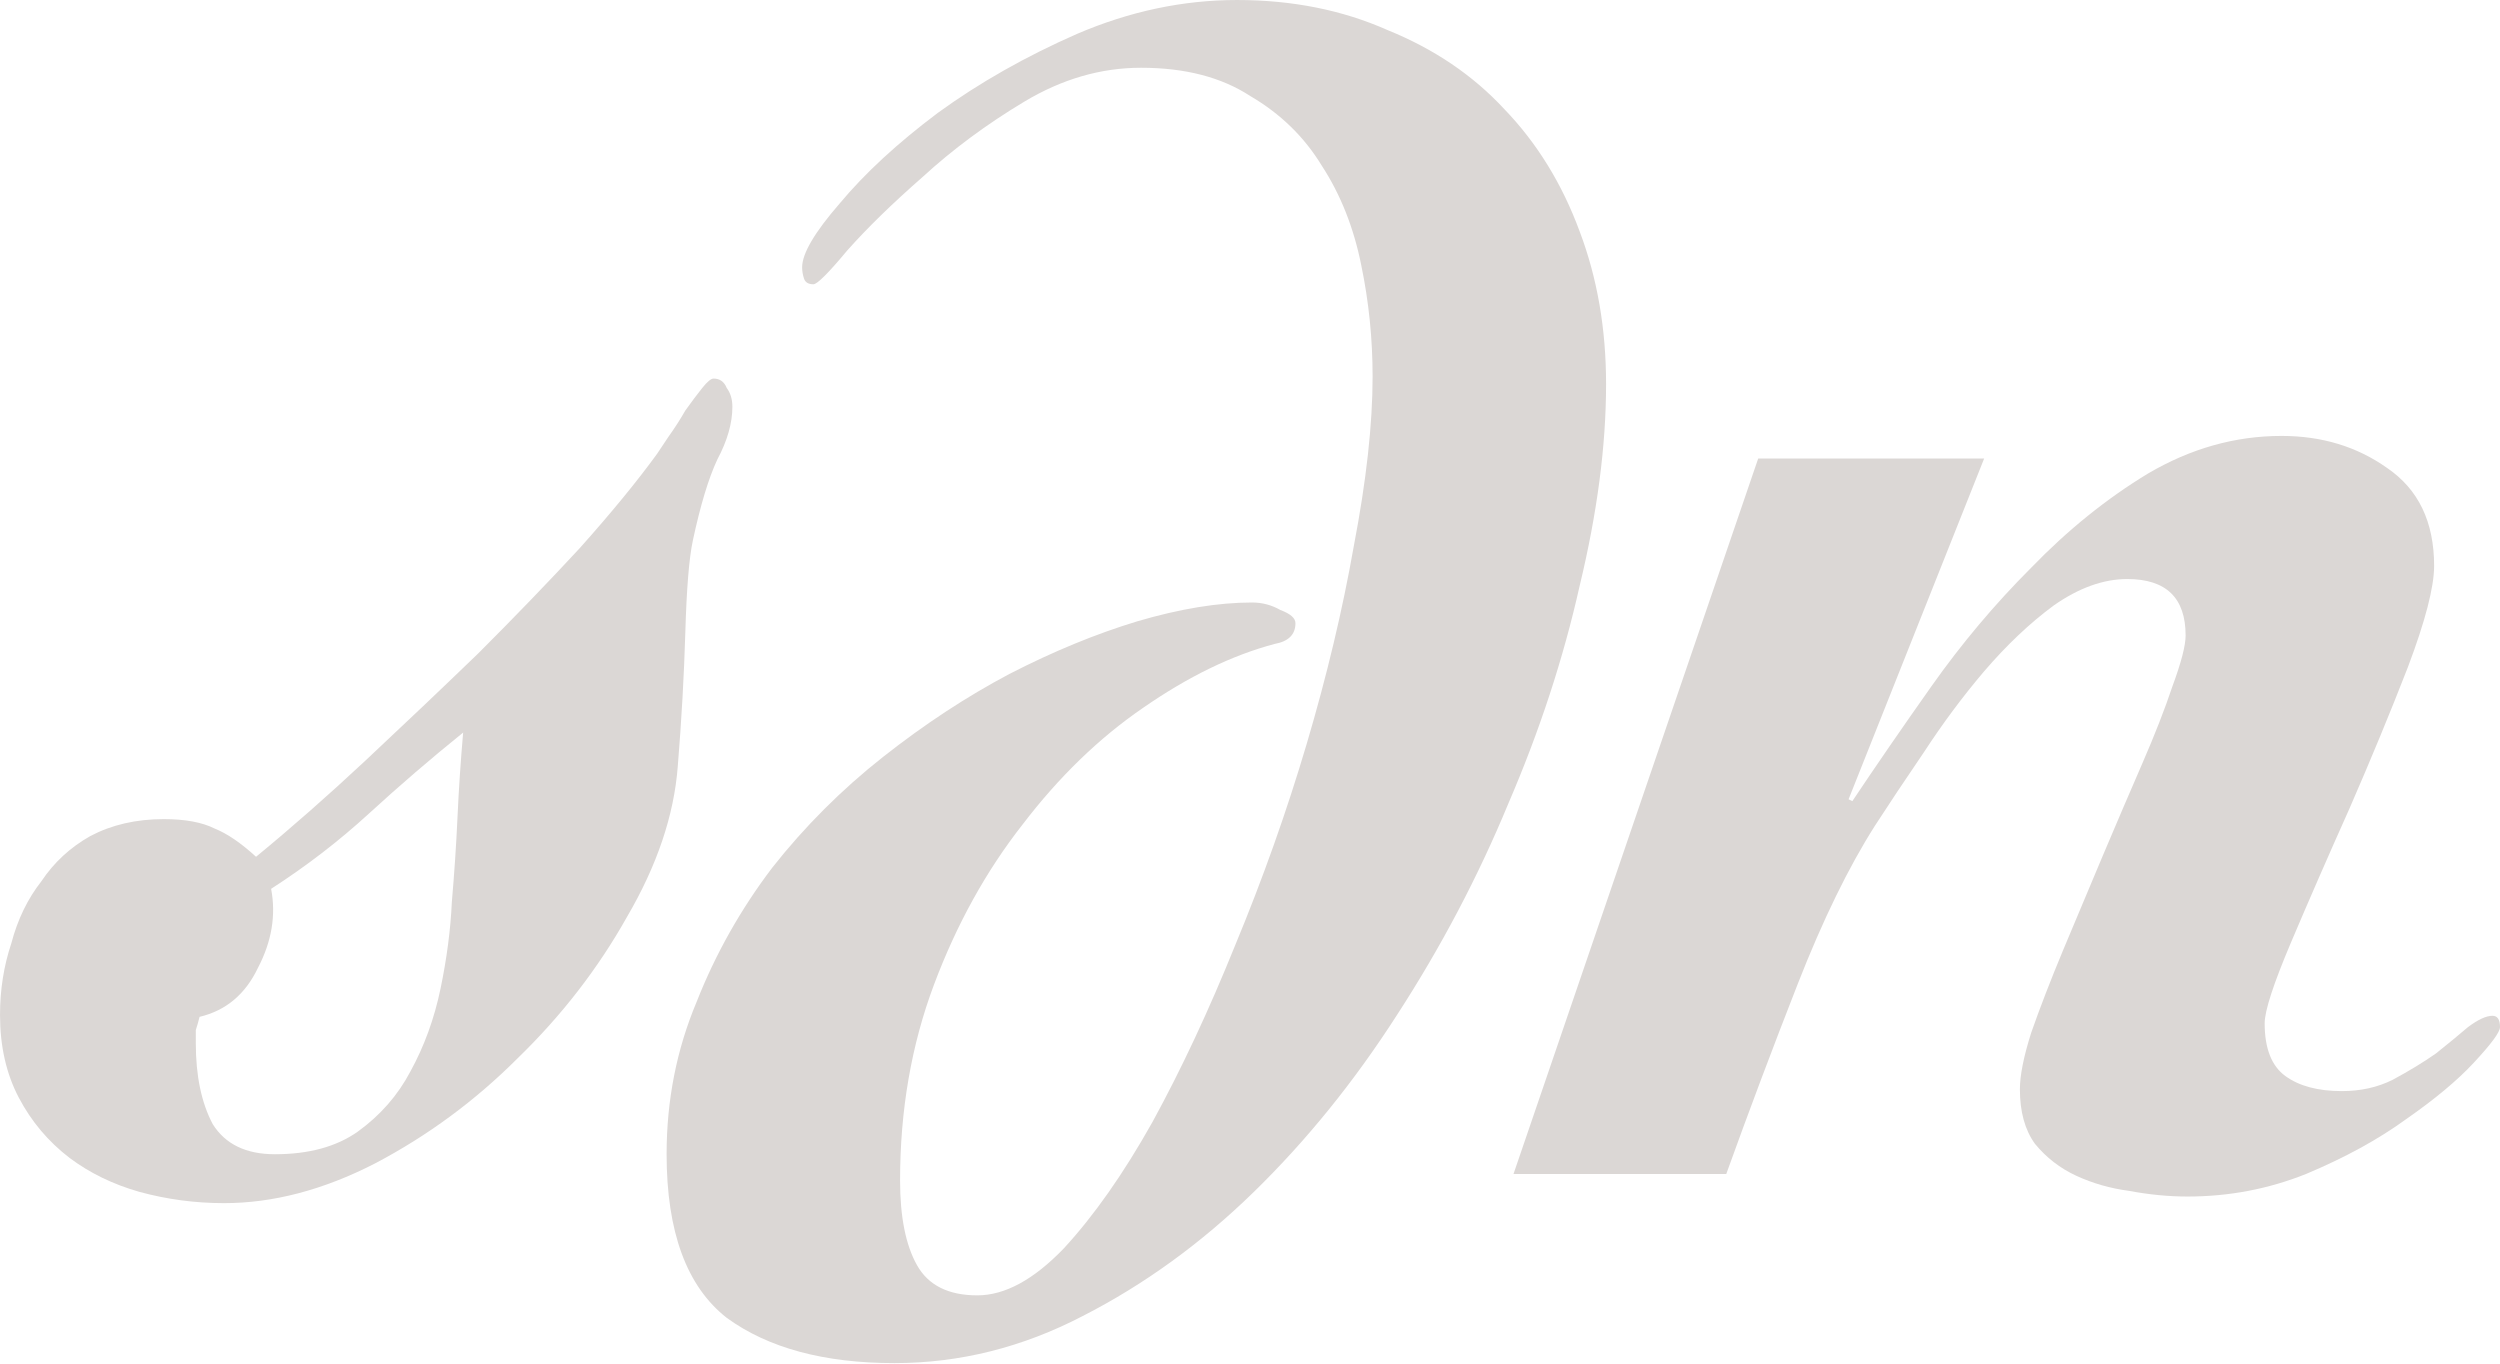
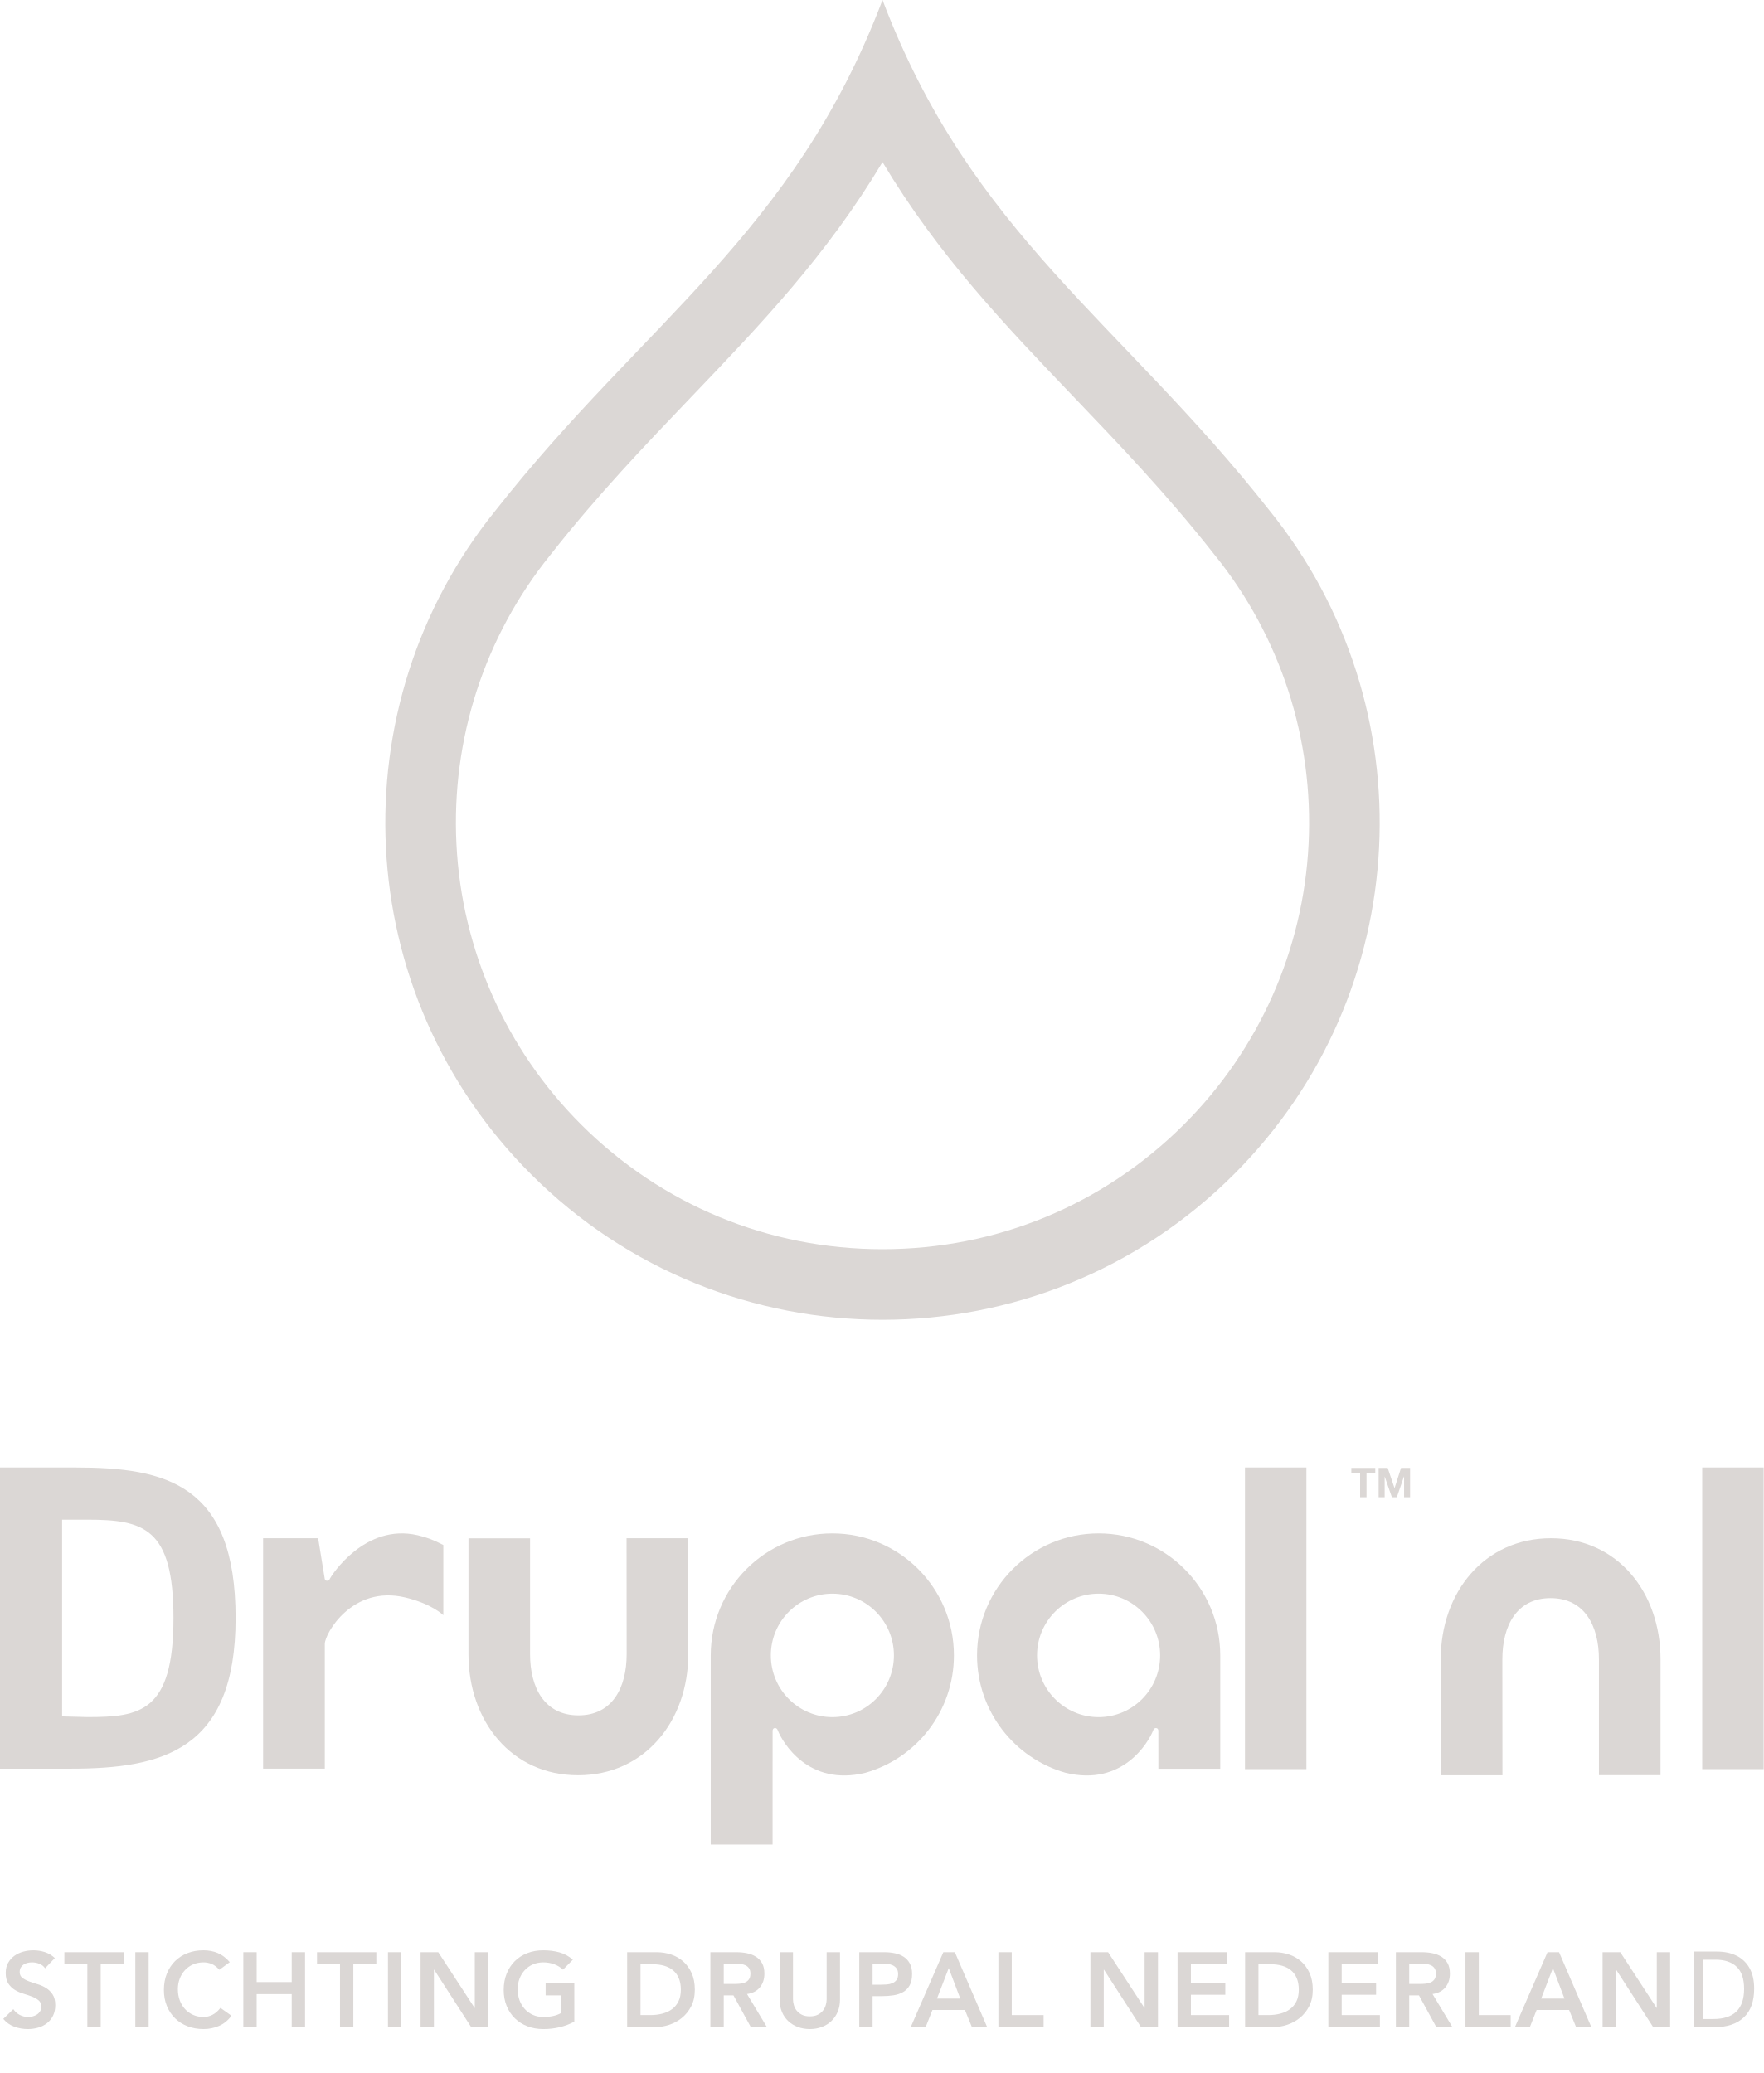
- <svg xmlns="http://www.w3.org/2000/svg" version="1.1" id="svg4291" x="0px" y="0px" width="107.244px" height="58.474px" viewBox="5.949 29.906 107.244 58.474" enable-background="new 5.949 29.906 107.244 58.474" xml:space="preserve">
-   <defs>
- 	
- 	
- 		</defs>
-   <g id="layer1" transform="translate(0,-932.3622)">
-     <g id="text2964-4-0-9-9-0-4-1-9" transform="matrix(1.143292,0,0,1.143292,-303.7096,25.00929)">
-       <g id="g4271-41">
-         <path id="path4265-3" fill="#DBD7D5" d="M276.994,850.524c0.801,0,1.437,0.118,1.907,0.353c0.471,0.189,0.989,0.542,1.554,1.06     c1.319-1.083,2.685-2.284,4.097-3.602c1.46-1.367,2.873-2.709,4.238-4.027c1.366-1.365,2.637-2.684,3.815-3.956     c1.177-1.319,2.143-2.496,2.896-3.532c0.094-0.141,0.235-0.354,0.424-0.636c0.236-0.33,0.448-0.659,0.636-0.989     c0.235-0.33,0.448-0.612,0.636-0.848c0.188-0.235,0.329-0.353,0.424-0.353c0.235,0,0.4,0.118,0.495,0.353     c0.141,0.188,0.212,0.424,0.212,0.706c0,0.612-0.188,1.272-0.565,1.978c-0.33,0.706-0.636,1.719-0.918,3.037     c-0.141,0.659-0.236,1.813-0.283,3.461c-0.047,1.601-0.141,3.274-0.283,5.016c-0.141,1.836-0.777,3.72-1.907,5.651     c-1.083,1.93-2.449,3.697-4.097,5.297c-1.601,1.602-3.391,2.92-5.369,3.957c-1.931,0.989-3.815,1.483-5.651,1.483     c-1.083,0-2.143-0.141-3.179-0.424c-0.989-0.282-1.86-0.706-2.614-1.271c-0.8-0.612-1.436-1.366-1.907-2.261     c-0.471-0.894-0.706-1.931-0.706-3.108c0-0.941,0.141-1.836,0.424-2.684c0.235-0.895,0.612-1.672,1.13-2.332     c0.471-0.706,1.083-1.271,1.837-1.695C275.04,850.736,275.958,850.524,276.994,850.524 M281.162,863.098     c1.271,0,2.308-0.282,3.108-0.847c0.848-0.612,1.507-1.366,1.978-2.261c0.518-0.942,0.895-1.977,1.13-3.108     c0.235-1.13,0.377-2.213,0.424-3.249c0.094-1.083,0.165-2.142,0.212-3.179c0.047-1.035,0.118-2.095,0.212-3.178     c-1.224,0.988-2.402,2.001-3.532,3.037c-1.13,1.036-2.355,1.977-3.673,2.826c0.188,0.989,0.023,1.977-0.495,2.967     c-0.471,0.989-1.201,1.602-2.19,1.837c-0.047,0.189-0.094,0.353-0.141,0.495c0,0.141,0,0.306,0,0.494     c0,1.225,0.212,2.238,0.636,3.038C279.302,862.721,280.079,863.098,281.162,863.098" />
-         <path id="path4267-7" fill="#DBD7D5" d="M322.35,833.918c0-1.413-0.141-2.802-0.424-4.168c-0.282-1.413-0.777-2.661-1.483-3.744     c-0.659-1.083-1.555-1.954-2.685-2.614c-1.083-0.706-2.449-1.06-4.097-1.06c-1.507,0-2.967,0.424-4.38,1.272     c-1.413,0.847-2.684,1.789-3.815,2.826c-1.13,0.989-2.072,1.907-2.826,2.755c-0.706,0.848-1.13,1.271-1.271,1.271     c-0.189,0-0.306-0.071-0.353-0.212c-0.047-0.141-0.071-0.283-0.071-0.424c0-0.518,0.471-1.318,1.413-2.401     c0.942-1.13,2.167-2.26,3.674-3.391c1.554-1.13,3.297-2.119,5.228-2.967c1.978-0.848,3.979-1.271,6.004-1.271     c2.072,0,3.957,0.377,5.651,1.13c1.742,0.706,3.203,1.695,4.38,2.967c1.225,1.272,2.166,2.802,2.826,4.592     c0.659,1.743,0.989,3.65,0.989,5.722c0,2.308-0.33,4.827-0.989,7.559c-0.612,2.732-1.507,5.463-2.684,8.194     c-1.131,2.732-2.52,5.369-4.168,7.912c-1.602,2.496-3.391,4.709-5.369,6.64c-1.978,1.931-4.121,3.485-6.428,4.663     c-2.261,1.177-4.616,1.766-7.064,1.766c-2.637,0-4.733-0.565-6.287-1.695c-1.507-1.177-2.261-3.225-2.261-6.146     c0-2.025,0.377-3.933,1.13-5.722c0.706-1.79,1.648-3.461,2.826-5.016c1.224-1.555,2.614-2.943,4.168-4.168     c1.554-1.224,3.132-2.26,4.733-3.108c1.648-0.848,3.25-1.507,4.804-1.978c1.601-0.471,3.037-0.706,4.309-0.706     c0.377,0,0.73,0.094,1.06,0.282c0.378,0.141,0.565,0.306,0.565,0.495c0,0.424-0.26,0.683-0.777,0.777     c-1.601,0.424-3.249,1.225-4.945,2.402c-1.649,1.131-3.155,2.59-4.521,4.38c-1.366,1.742-2.472,3.744-3.32,6.005     c-0.848,2.26-1.272,4.709-1.272,7.346c0,1.367,0.212,2.426,0.636,3.179c0.424,0.753,1.177,1.131,2.261,1.131     c1.036,0,2.119-0.589,3.25-1.766c1.13-1.225,2.237-2.802,3.32-4.733c1.083-1.978,2.119-4.191,3.108-6.641     c1.036-2.496,1.931-5.015,2.684-7.558c0.753-2.544,1.343-5.016,1.766-7.418C322.115,837.827,322.35,835.708,322.35,833.918" />
-         <path id="path4269-8" fill="#DBD7D5" d="M336.818,836.993h8.478l-5.087,12.787l0.141,0.07c0.848-1.271,1.836-2.708,2.967-4.309     c1.13-1.601,2.378-3.084,3.744-4.45c1.366-1.413,2.826-2.59,4.38-3.532c1.602-0.942,3.272-1.413,5.015-1.413     c1.508,0,2.826,0.4,3.957,1.201c1.177,0.8,1.766,2.025,1.766,3.673c0,0.8-0.33,2.072-0.989,3.815     c-0.659,1.695-1.389,3.462-2.19,5.298c-0.801,1.79-1.531,3.462-2.19,5.016c-0.659,1.554-0.989,2.567-0.989,3.037     c0,0.942,0.26,1.602,0.777,1.978c0.518,0.377,1.225,0.565,2.119,0.565c0.706,0,1.342-0.141,1.907-0.424     c0.612-0.33,1.154-0.659,1.625-0.989c0.471-0.377,0.871-0.706,1.201-0.989c0.378-0.282,0.683-0.424,0.919-0.424     c0.188,0,0.282,0.142,0.282,0.424c0,0.189-0.33,0.636-0.989,1.343c-0.612,0.659-1.46,1.366-2.543,2.119     c-1.036,0.753-2.284,1.436-3.744,2.049c-1.413,0.565-2.896,0.847-4.45,0.847c-0.707,0-1.437-0.071-2.19-0.212     c-0.707-0.094-1.366-0.283-1.978-0.565c-0.612-0.283-1.13-0.683-1.555-1.201c-0.376-0.518-0.565-1.201-0.565-2.048     c0-0.518,0.141-1.225,0.424-2.12c0.33-0.941,0.73-1.977,1.201-3.107c0.471-1.131,0.966-2.308,1.484-3.533     c0.518-1.224,1.012-2.378,1.483-3.461c0.471-1.083,0.848-2.049,1.131-2.896c0.33-0.895,0.495-1.53,0.495-1.907     c0-1.413-0.73-2.119-2.19-2.119c-0.894,0-1.813,0.33-2.755,0.989c-0.895,0.659-1.766,1.484-2.614,2.472     c-0.801,0.942-1.555,1.955-2.261,3.038c-0.706,1.036-1.318,1.954-1.836,2.755c-0.989,1.555-1.955,3.532-2.896,5.934     c-0.941,2.402-1.836,4.78-2.684,7.136h-7.983L336.818,836.993" />
-       </g>
-     </g>
+ <svg xmlns="http://www.w3.org/2000/svg" xmlns:xlink="http://www.w3.org/1999/xlink" version="1.1" id="Layer_1" x="0px" y="0px" width="599.632px" height="704.904px" viewBox="0 0 599.632 704.904" enable-background="new 0 0 599.632 704.904" xml:space="preserve">
+   <g>
+     <defs>
+       <path id="SVGID_1_" d="M234.011,523.059h-20.989l0.034,39.401c0,11.515-4.92,20.83-16.397,20.83    c-11.481,0-16.446-9.315-16.446-20.83v-39.364h-20.935l-0.006,39.364c0,22.753,14.578,41.195,37.26,41.195    c22.676,0,37.471-18.442,37.471-41.195L234.011,523.059z" />
+     </defs>
+     <clipPath id="SVGID_2_">
+       <use xlink:href="#SVGID_1_" overflow="visible" />
+     </clipPath>
+     <rect x="154.272" y="518.059" clip-path="url(#SVGID_2_)" fill="#DBD7D5" width="84.738" height="90.597" />
  </g>
+   <g>
+     <defs>
+       <path id="SVGID_3_" d="M489.818,603.655h20.988l-0.034-39.401c0-11.515,4.92-20.831,16.397-20.831    c11.481,0,16.446,9.316,16.446,20.831v39.363h20.935l0.006-39.363c0-22.754-14.578-41.195-37.261-41.195    c-22.675,0-37.472,18.441-37.472,41.195L489.818,603.655z" />
+     </defs>
+     <clipPath id="SVGID_4_">
+       <use xlink:href="#SVGID_3_" overflow="visible" />
+     </clipPath>
+     <rect x="484.818" y="518.059" clip-path="url(#SVGID_4_)" fill="#DBD7D5" width="84.738" height="90.597" />
+   </g>
+   <g>
+     <defs>
+       <rect id="SVGID_5_" x="423.272" y="499" width="20.886" height="102.572" />
+     </defs>
+     <clipPath id="SVGID_6_">
+       <use xlink:href="#SVGID_5_" overflow="visible" />
+     </clipPath>
+     <rect x="418.272" y="494" clip-path="url(#SVGID_6_)" fill="#DBD7D5" width="30.886" height="112.572" />
+   </g>
+   <g>
+     <defs>
+       <rect id="SVGID_7_" x="578.728" y="499" width="20.886" height="102.572" />
+     </defs>
+     <clipPath id="SVGID_8_">
+       <use xlink:href="#SVGID_7_" overflow="visible" />
+     </clipPath>
+     <rect x="573.728" y="494" clip-path="url(#SVGID_8_)" fill="#DBD7D5" width="30.886" height="112.572" />
+   </g>
+   <g>
+     <defs>
+       <polygon id="SVGID_9_" points="459.436,500.984 459.436,499.14 467.574,499.14 467.574,500.982 464.598,500.982 464.598,509.104     462.414,509.104 462.414,500.984   " />
+     </defs>
+     <clipPath id="SVGID_10_">
+       <use xlink:href="#SVGID_9_" overflow="visible" />
+     </clipPath>
+     <rect x="454.436" y="494.14" clip-path="url(#SVGID_10_)" fill="#DBD7D5" width="18.139" height="19.964" />
+   </g>
+   <g>
+     <defs>
+       <polygon id="SVGID_11_" points="471.787,499.14 474.11,505.991 474.139,505.991 476.334,499.14 479.409,499.14 479.409,509.104     477.365,509.104 477.365,502.042 477.337,502.042 474.903,509.104 473.22,509.104 470.786,502.112 470.76,502.112 470.76,509.104     468.715,509.104 468.715,499.14   " />
+     </defs>
+     <clipPath id="SVGID_12_">
+       <use xlink:href="#SVGID_11_" overflow="visible" />
+     </clipPath>
+     <rect x="463.715" y="494.14" clip-path="url(#SVGID_12_)" fill="#DBD7D5" width="20.694" height="19.964" />
+   </g>
+   <g>
+     <defs>
+       <path id="SVGID_13_" d="M142.001,522.045c-18.003-4.169-29.36,13.776-29.832,14.738c-0.232,0.472-0.241,0.747-1.039,0.726    c-0.659-0.013-0.734-0.726-0.734-0.726l-2.234-13.728H89.455v78.341h20.972v-42.403c0-3.465,9.301-20.08,27.32-15.804    c9.113,2.164,12.979,6.043,12.979,6.043v-23.864C147.353,523.604,145.039,522.748,142.001,522.045z" />
+     </defs>
+     <clipPath id="SVGID_14_">
+       <use xlink:href="#SVGID_13_" overflow="visible" />
+     </clipPath>
+     <rect x="84.455" y="516.418" clip-path="url(#SVGID_14_)" fill="#DBD7D5" width="71.271" height="89.979" />
+   </g>
+   <g>
+     <defs>
+       <path id="SVGID_15_" d="M282.994,541.904c11.56,0,20.928,9.4,20.928,20.99c0,11.599-9.368,21-20.928,21    c-11.557,0-20.922-9.4-20.922-21C262.072,551.305,271.438,541.904,282.994,541.904z M262.666,627.209V599.02    c0.002,0,0.005,0.004,0.007,0.006l0.003-10.557c0,0,0.033-0.845,0.792-0.854c0.677-0.009,0.828,0.441,0.992,0.854    c1.59,3.971,10.336,19.094,29.743,14.351c17.373-4.91,30.116-20.916,30.116-39.927c0-22.901-18.51-41.475-41.342-41.475    s-41.34,18.573-41.34,41.475v64.315L262.666,627.209L262.666,627.209z" />
+     </defs>
+     <clipPath id="SVGID_16_">
+       <use xlink:href="#SVGID_15_" overflow="visible" />
+     </clipPath>
+     <rect x="236.636" y="516.418" clip-path="url(#SVGID_16_)" fill="#DBD7D5" width="92.682" height="115.791" />
+   </g>
+   <g>
+     <defs>
+       <path id="SVGID_17_" d="M394.43,562.893c0,11.6-9.369,21.002-20.924,21.002c-11.558,0-20.928-9.401-20.928-21.002    c0-11.589,9.37-20.989,20.928-20.989C385.061,541.903,394.43,551.304,394.43,562.893z M393.834,601.439h21.029v-38.547    c0-22.901-18.506-41.475-41.34-41.475c-22.832,0-41.342,18.573-41.342,41.475c0,19.01,12.744,35.016,30.117,39.927    c19.407,4.743,28.149-10.38,29.742-14.351c0.165-0.413,0.313-0.861,0.992-0.854c0.759,0.01,0.79,0.854,0.79,0.854L393.834,601.439    z" />
+     </defs>
+     <clipPath id="SVGID_18_">
+       <use xlink:href="#SVGID_17_" overflow="visible" />
+     </clipPath>
+     <rect x="327.182" y="516.418" clip-path="url(#SVGID_18_)" fill="#DBD7D5" width="92.682" height="92.312" />
+   </g>
+   <g>
+     <defs>
+       <path id="SVGID_19_" d="M29.552,516.753h-8.434v66.896l8.661,0.223c17.76,0,29.2-1.622,29.2-33.662    C58.979,519.482,48.88,516.753,29.552,516.753z M23.856,601.419H0V499h25.597c30.996,0,54.504,5.706,54.504,51.21    C80.101,595.273,55.2,601.419,23.856,601.419z" />
+     </defs>
+     <clipPath id="SVGID_20_">
+       <use xlink:href="#SVGID_19_" overflow="visible" />
+     </clipPath>
+     <rect x="-5" y="494" clip-path="url(#SVGID_20_)" fill="#DBD7D5" width="90.101" height="112.419" />
+   </g>
+   <g>
+     <defs>
+       <path id="SVGID_21_" d="M300.042,0c-30.219,79.676-80.963,109.201-131.639,173.668c-53.625,66.383-49.588,163.9,12.109,225.597    c33.008,33.009,76.268,49.511,119.53,49.511c43.261,0,86.521-16.502,119.528-49.511c61.697-61.696,65.725-159.214,12.1-225.597    C380.995,109.202,330.262,79.676,300.042,0z M300.042,55.114c18.989,31.754,41.578,55.366,65.076,79.93    c15.616,16.325,31.765,33.205,47.685,53.457l0.1,0.125l0.1,0.124c22.352,27.667,33.678,62.57,31.896,98.278    c-1.795,35.954-16.815,69.786-42.297,95.267c-27.393,27.395-63.815,42.48-102.558,42.48c-38.742,0-75.165-15.086-102.56-42.48    c-25.482-25.48-40.505-59.315-42.301-95.268c-1.785-35.708,9.541-70.61,31.891-98.277l0.1-0.124l0.099-0.125    c15.921-20.254,32.072-37.136,47.691-53.462C258.463,110.475,281.051,86.866,300.042,55.114z" />
+     </defs>
+     <clipPath id="SVGID_22_">
+       <use xlink:href="#SVGID_21_" overflow="visible" />
+     </clipPath>
+     <rect x="126" y="-5" clip-path="url(#SVGID_22_)" fill="#DBD7D5" width="348.077" height="458.775" />
+   </g>
+   <g>
+     <path fill="#DBD7D5" d="M15.336,669.301c-0.48-0.696-1.122-1.206-1.926-1.53c-0.805-0.324-1.65-0.486-2.538-0.486   c-0.528,0-1.039,0.061-1.53,0.181c-0.492,0.12-0.936,0.312-1.332,0.575c-0.396,0.265-0.714,0.606-0.954,1.026   c-0.24,0.42-0.36,0.918-0.36,1.494c0,0.864,0.3,1.524,0.9,1.979c0.6,0.457,1.344,0.853,2.232,1.188   c0.888,0.336,1.859,0.66,2.916,0.972c1.056,0.312,2.028,0.744,2.916,1.296c0.888,0.553,1.632,1.284,2.232,2.196   c0.6,0.912,0.9,2.124,0.9,3.636c0,1.368-0.252,2.562-0.756,3.582c-0.504,1.021-1.183,1.866-2.034,2.538   c-0.852,0.672-1.842,1.177-2.97,1.512c-1.128,0.336-2.316,0.505-3.564,0.505c-1.584,0-3.108-0.265-4.572-0.792   c-1.464-0.528-2.724-1.416-3.78-2.664l3.42-3.312c0.552,0.841,1.278,1.494,2.178,1.962s1.854,0.702,2.862,0.702   c0.527,0,1.056-0.072,1.584-0.216c0.527-0.145,1.008-0.36,1.44-0.648s0.779-0.653,1.044-1.098c0.264-0.443,0.396-0.954,0.396-1.53   c0-0.936-0.3-1.655-0.9-2.16c-0.6-0.504-1.345-0.93-2.232-1.277c-0.888-0.348-1.86-0.678-2.916-0.99   c-1.057-0.312-2.028-0.738-2.916-1.278c-0.888-0.54-1.632-1.26-2.232-2.16c-0.601-0.899-0.9-2.105-0.9-3.617   c0-1.32,0.27-2.46,0.81-3.42s1.248-1.758,2.124-2.395c0.876-0.636,1.878-1.109,3.006-1.422c1.128-0.312,2.28-0.468,3.456-0.468   c1.344,0,2.646,0.204,3.906,0.611c1.26,0.409,2.394,1.08,3.402,2.017L15.336,669.301z" />
+     <path fill="#DBD7D5" d="M29.7,667.933h-7.812v-4.104h20.16v4.104h-7.812v21.384H29.7V667.933z" />
+     <path fill="#DBD7D5" d="M46.007,663.828h4.536v25.488h-4.536V663.828z" />
+     <path fill="#DBD7D5" d="M74.591,669.805c-0.936-1.008-1.842-1.68-2.718-2.017c-0.876-0.336-1.758-0.504-2.646-0.504   c-1.32,0-2.515,0.234-3.582,0.702c-1.068,0.468-1.986,1.116-2.754,1.944c-0.769,0.828-1.362,1.794-1.782,2.897   c-0.42,1.104-0.63,2.292-0.63,3.564c0,1.368,0.21,2.628,0.63,3.78c0.42,1.151,1.014,2.147,1.782,2.987   c0.768,0.841,1.686,1.5,2.754,1.98c1.067,0.48,2.262,0.72,3.582,0.72c1.032,0,2.034-0.246,3.006-0.738   c0.972-0.491,1.878-1.277,2.718-2.357l3.744,2.664c-1.152,1.584-2.556,2.735-4.212,3.456c-1.656,0.72-3.42,1.08-5.292,1.08   c-1.968,0-3.774-0.318-5.418-0.954c-1.644-0.636-3.06-1.536-4.248-2.7s-2.118-2.562-2.79-4.194   c-0.672-1.632-1.008-3.443-1.008-5.436c0-2.04,0.336-3.894,1.008-5.562c0.672-1.668,1.602-3.09,2.79-4.266s2.604-2.082,4.248-2.718   c1.644-0.636,3.45-0.954,5.418-0.954c1.728,0,3.33,0.306,4.806,0.918c1.476,0.611,2.85,1.65,4.122,3.114L74.591,669.805z" />
+     <path fill="#DBD7D5" d="M82.728,663.828h4.536v10.152h11.916v-10.152h4.536v25.488h-4.536v-11.232H87.263v11.232h-4.536V663.828z" />
+     <path fill="#DBD7D5" d="M115.595,667.933h-7.812v-4.104h20.16v4.104h-7.812v21.384h-4.536V667.933z" />
+     <path fill="#DBD7D5" d="M131.902,663.828h4.536v25.488h-4.536V663.828z" />
+     <path fill="#DBD7D5" d="M142.991,663.828h6.012l12.348,18.937h0.072v-18.937h4.536v25.488h-5.76l-12.6-19.548h-0.072v19.548h-4.536   V663.828z" />
+     <path fill="#DBD7D5" d="M195.262,687.444c-3.144,1.681-6.66,2.521-10.548,2.521c-1.968,0-3.774-0.318-5.418-0.954   c-1.644-0.636-3.06-1.536-4.248-2.7s-2.118-2.562-2.79-4.194c-0.672-1.632-1.008-3.443-1.008-5.436c0-2.04,0.336-3.894,1.008-5.562   c0.672-1.668,1.602-3.09,2.79-4.266s2.604-2.082,4.248-2.718c1.644-0.636,3.45-0.954,5.418-0.954c1.944,0,3.768,0.233,5.472,0.702   c1.704,0.468,3.228,1.302,4.572,2.502l-3.348,3.384c-0.816-0.792-1.807-1.404-2.97-1.836c-1.165-0.433-2.394-0.648-3.69-0.648   c-1.32,0-2.515,0.234-3.582,0.702c-1.068,0.468-1.986,1.116-2.754,1.944c-0.769,0.828-1.362,1.794-1.782,2.897   c-0.42,1.104-0.63,2.292-0.63,3.564c0,1.368,0.21,2.628,0.63,3.78c0.42,1.151,1.014,2.147,1.782,2.987   c0.768,0.841,1.686,1.5,2.754,1.98c1.067,0.48,2.262,0.72,3.582,0.72c1.152,0,2.238-0.108,3.258-0.324s1.926-0.552,2.718-1.008   v-6.012h-5.22v-4.104h9.756V687.444z" />
+     <path fill="#DBD7D5" d="M213.226,663.828h10.044c1.679,0,3.299,0.259,4.86,0.774c1.56,0.517,2.939,1.302,4.14,2.357   c1.2,1.057,2.16,2.383,2.88,3.979c0.72,1.597,1.08,3.474,1.08,5.634c0,2.185-0.414,4.074-1.242,5.67   c-0.828,1.597-1.896,2.916-3.204,3.96s-2.76,1.824-4.356,2.34c-1.596,0.517-3.162,0.774-4.698,0.774h-9.504V663.828z    M221.146,685.213c1.416,0,2.754-0.162,4.014-0.486c1.26-0.324,2.358-0.828,3.294-1.512c0.936-0.685,1.674-1.572,2.214-2.664   s0.81-2.418,0.81-3.979c0-1.535-0.24-2.855-0.72-3.96c-0.48-1.104-1.146-1.998-1.998-2.682c-0.852-0.685-1.86-1.188-3.024-1.513   c-1.165-0.323-2.442-0.485-3.834-0.485h-4.14v17.28H221.146z" />
+     <path fill="#DBD7D5" d="M241.522,663.828h8.856c1.224,0,2.406,0.114,3.546,0.342c1.14,0.229,2.154,0.619,3.042,1.171   c0.888,0.552,1.596,1.296,2.124,2.231c0.527,0.937,0.792,2.124,0.792,3.564c0,1.848-0.51,3.396-1.53,4.644   c-1.02,1.248-2.478,2.004-4.374,2.269l6.768,11.268h-5.472l-5.904-10.8h-3.312v10.8h-4.536V663.828z M249.586,674.628   c0.648,0,1.296-0.029,1.944-0.09c0.648-0.06,1.242-0.203,1.782-0.432c0.54-0.228,0.978-0.576,1.314-1.044   c0.335-0.468,0.504-1.122,0.504-1.962c0-0.744-0.157-1.344-0.468-1.8c-0.312-0.456-0.72-0.798-1.224-1.026   c-0.504-0.228-1.062-0.378-1.674-0.45c-0.612-0.072-1.206-0.107-1.782-0.107h-3.924v6.911H249.586z" />
+     <path fill="#DBD7D5" d="M285.585,679.956c0,1.536-0.264,2.923-0.792,4.158c-0.528,1.236-1.248,2.286-2.16,3.15   c-0.913,0.863-1.993,1.529-3.24,1.998c-1.248,0.468-2.604,0.702-4.068,0.702c-1.464,0-2.82-0.234-4.068-0.702   c-1.249-0.469-2.334-1.135-3.258-1.998c-0.924-0.864-1.644-1.914-2.16-3.15c-0.516-1.235-0.774-2.622-0.774-4.158v-16.128h4.536   v15.984c0,0.624,0.096,1.278,0.288,1.962c0.192,0.684,0.51,1.314,0.954,1.89c0.444,0.576,1.031,1.051,1.764,1.422   c0.732,0.373,1.638,0.559,2.718,0.559s1.985-0.186,2.718-0.559c0.732-0.371,1.32-0.846,1.764-1.422   c0.444-0.575,0.762-1.206,0.954-1.89c0.192-0.684,0.288-1.338,0.288-1.962v-15.984h4.536V679.956z" />
+     <path fill="#DBD7D5" d="M292.137,663.828h8.568c1.224,0,2.406,0.121,3.546,0.36c1.14,0.24,2.142,0.643,3.005,1.206   c0.865,0.564,1.555,1.32,2.07,2.268c0.516,0.948,0.774,2.131,0.774,3.546c0,1.608-0.276,2.904-0.828,3.889   s-1.296,1.746-2.231,2.286c-0.937,0.54-2.023,0.906-3.258,1.098c-1.237,0.192-2.526,0.288-3.87,0.288h-3.24v10.548h-4.536V663.828z    M299.409,674.881c0.648,0,1.319-0.024,2.016-0.072c0.696-0.048,1.338-0.192,1.926-0.433c0.588-0.239,1.067-0.6,1.44-1.079   c0.372-0.48,0.558-1.152,0.558-2.017c0-0.792-0.168-1.422-0.504-1.89s-0.768-0.828-1.296-1.08s-1.116-0.414-1.764-0.486   s-1.272-0.107-1.872-0.107h-3.24v7.164H299.409z" />
+     <path fill="#DBD7D5" d="M320.721,663.828h3.924l10.98,25.488h-5.185l-2.376-5.832h-11.053l-2.303,5.832h-5.076L320.721,663.828z    M326.48,679.597l-3.924-10.368l-3.996,10.368H326.48z" />
+     <path fill="#DBD7D5" d="M339.439,663.828h4.536v21.385h10.836v4.104h-15.372V663.828z" />
+     <path fill="#DBD7D5" d="M370.724,663.828h6.012l12.349,18.937h0.071v-18.937h4.536v25.488h-5.76l-12.6-19.548h-0.072v19.548h-4.536   V663.828z" />
+     <path fill="#DBD7D5" d="M400.352,663.828h16.883v4.104h-12.348v6.264h11.7v4.104h-11.7v6.912h12.996v4.104h-17.531V663.828z" />
+     <path fill="#DBD7D5" d="M423.318,663.828h10.045c1.679,0,3.299,0.259,4.859,0.774c1.56,0.517,2.939,1.302,4.141,2.357   c1.199,1.057,2.159,2.383,2.879,3.979c0.721,1.597,1.08,3.474,1.08,5.634c0,2.185-0.414,4.074-1.242,5.67   c-0.828,1.597-1.896,2.916-3.203,3.96c-1.309,1.044-2.761,1.824-4.356,2.34c-1.597,0.517-3.162,0.774-4.698,0.774h-9.504V663.828z    M431.238,685.213c1.416,0,2.754-0.162,4.014-0.486c1.261-0.324,2.359-0.828,3.295-1.512c0.936-0.685,1.674-1.572,2.214-2.664   s0.81-2.418,0.81-3.979c0-1.535-0.24-2.855-0.72-3.96c-0.48-1.104-1.146-1.998-1.998-2.682c-0.853-0.685-1.86-1.188-3.024-1.513   c-1.164-0.323-2.441-0.485-3.834-0.485h-4.14v17.28H431.238z" />
+     <path fill="#DBD7D5" d="M451.615,663.828h16.883v4.104H456.15v6.264h11.7v4.104h-11.7v6.912h12.996v4.104h-17.531V663.828z" />
+     <path fill="#DBD7D5" d="M474.582,663.828h8.855c1.225,0,2.406,0.114,3.547,0.342c1.139,0.229,2.153,0.619,3.041,1.171   c0.889,0.552,1.596,1.296,2.125,2.231c0.527,0.937,0.791,2.124,0.791,3.564c0,1.848-0.51,3.396-1.529,4.644   c-1.021,1.248-2.479,2.004-4.375,2.269l6.769,11.268h-5.472l-5.904-10.8h-3.312v10.8h-4.535V663.828z M482.646,674.628   c0.647,0,1.295-0.029,1.943-0.09c0.648-0.06,1.242-0.203,1.781-0.432c0.541-0.228,0.979-0.576,1.314-1.044s0.504-1.122,0.504-1.962   c0-0.744-0.156-1.344-0.468-1.8s-0.72-0.798-1.224-1.026c-0.504-0.228-1.062-0.378-1.674-0.45   c-0.612-0.072-1.207-0.107-1.782-0.107h-3.925v6.911H482.646z" />
+     <path fill="#DBD7D5" d="M498.234,663.828h4.535v21.385h10.836v4.104h-15.371V663.828z" />
+     <path fill="#DBD7D5" d="M526.133,663.828h3.925l10.979,25.488h-5.184l-2.376-5.832h-11.052l-2.305,5.832h-5.076L526.133,663.828z    M531.894,679.597l-3.925-10.368l-3.995,10.368H531.894z" />
+     <path fill="#DBD7D5" d="M544.854,663.828h6.012l12.348,18.937h0.072v-18.937h4.535v25.488h-5.76l-12.6-19.548h-0.072v19.548h-4.535   V663.828z" />
+   </g>
+   <text transform="matrix(1 0 0 1 572.3086 689.3164)" fill="#DBD7D5" font-family="'Avenir-Heavy'" font-size="36">D</text>
</svg>
